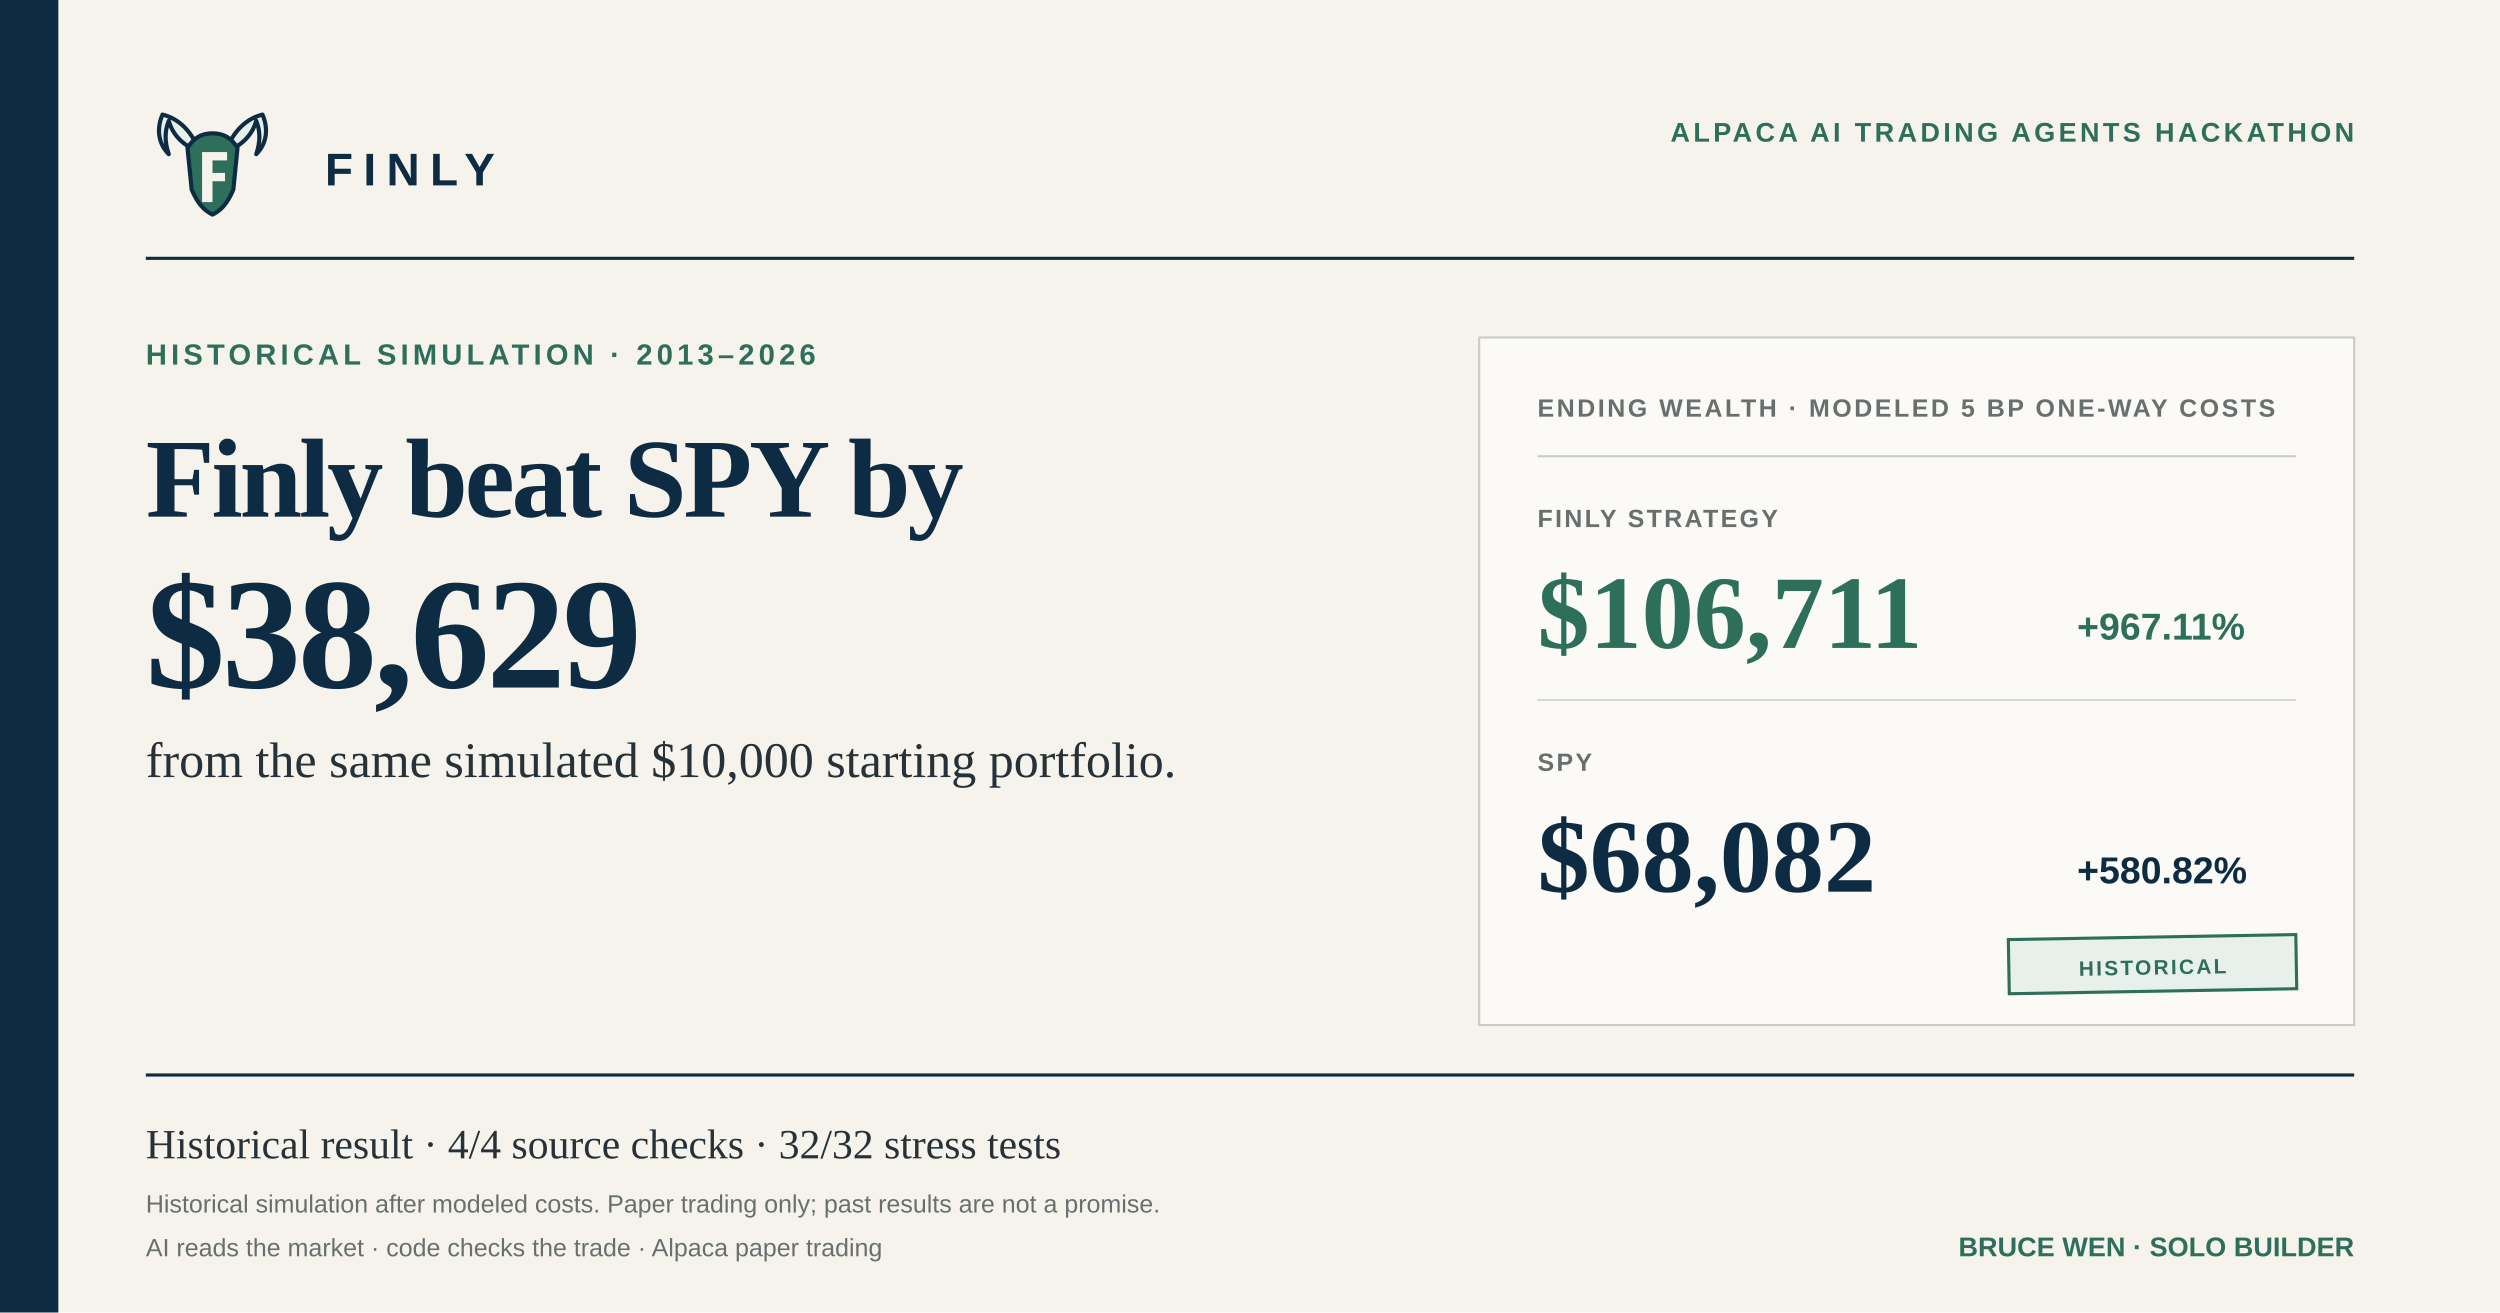
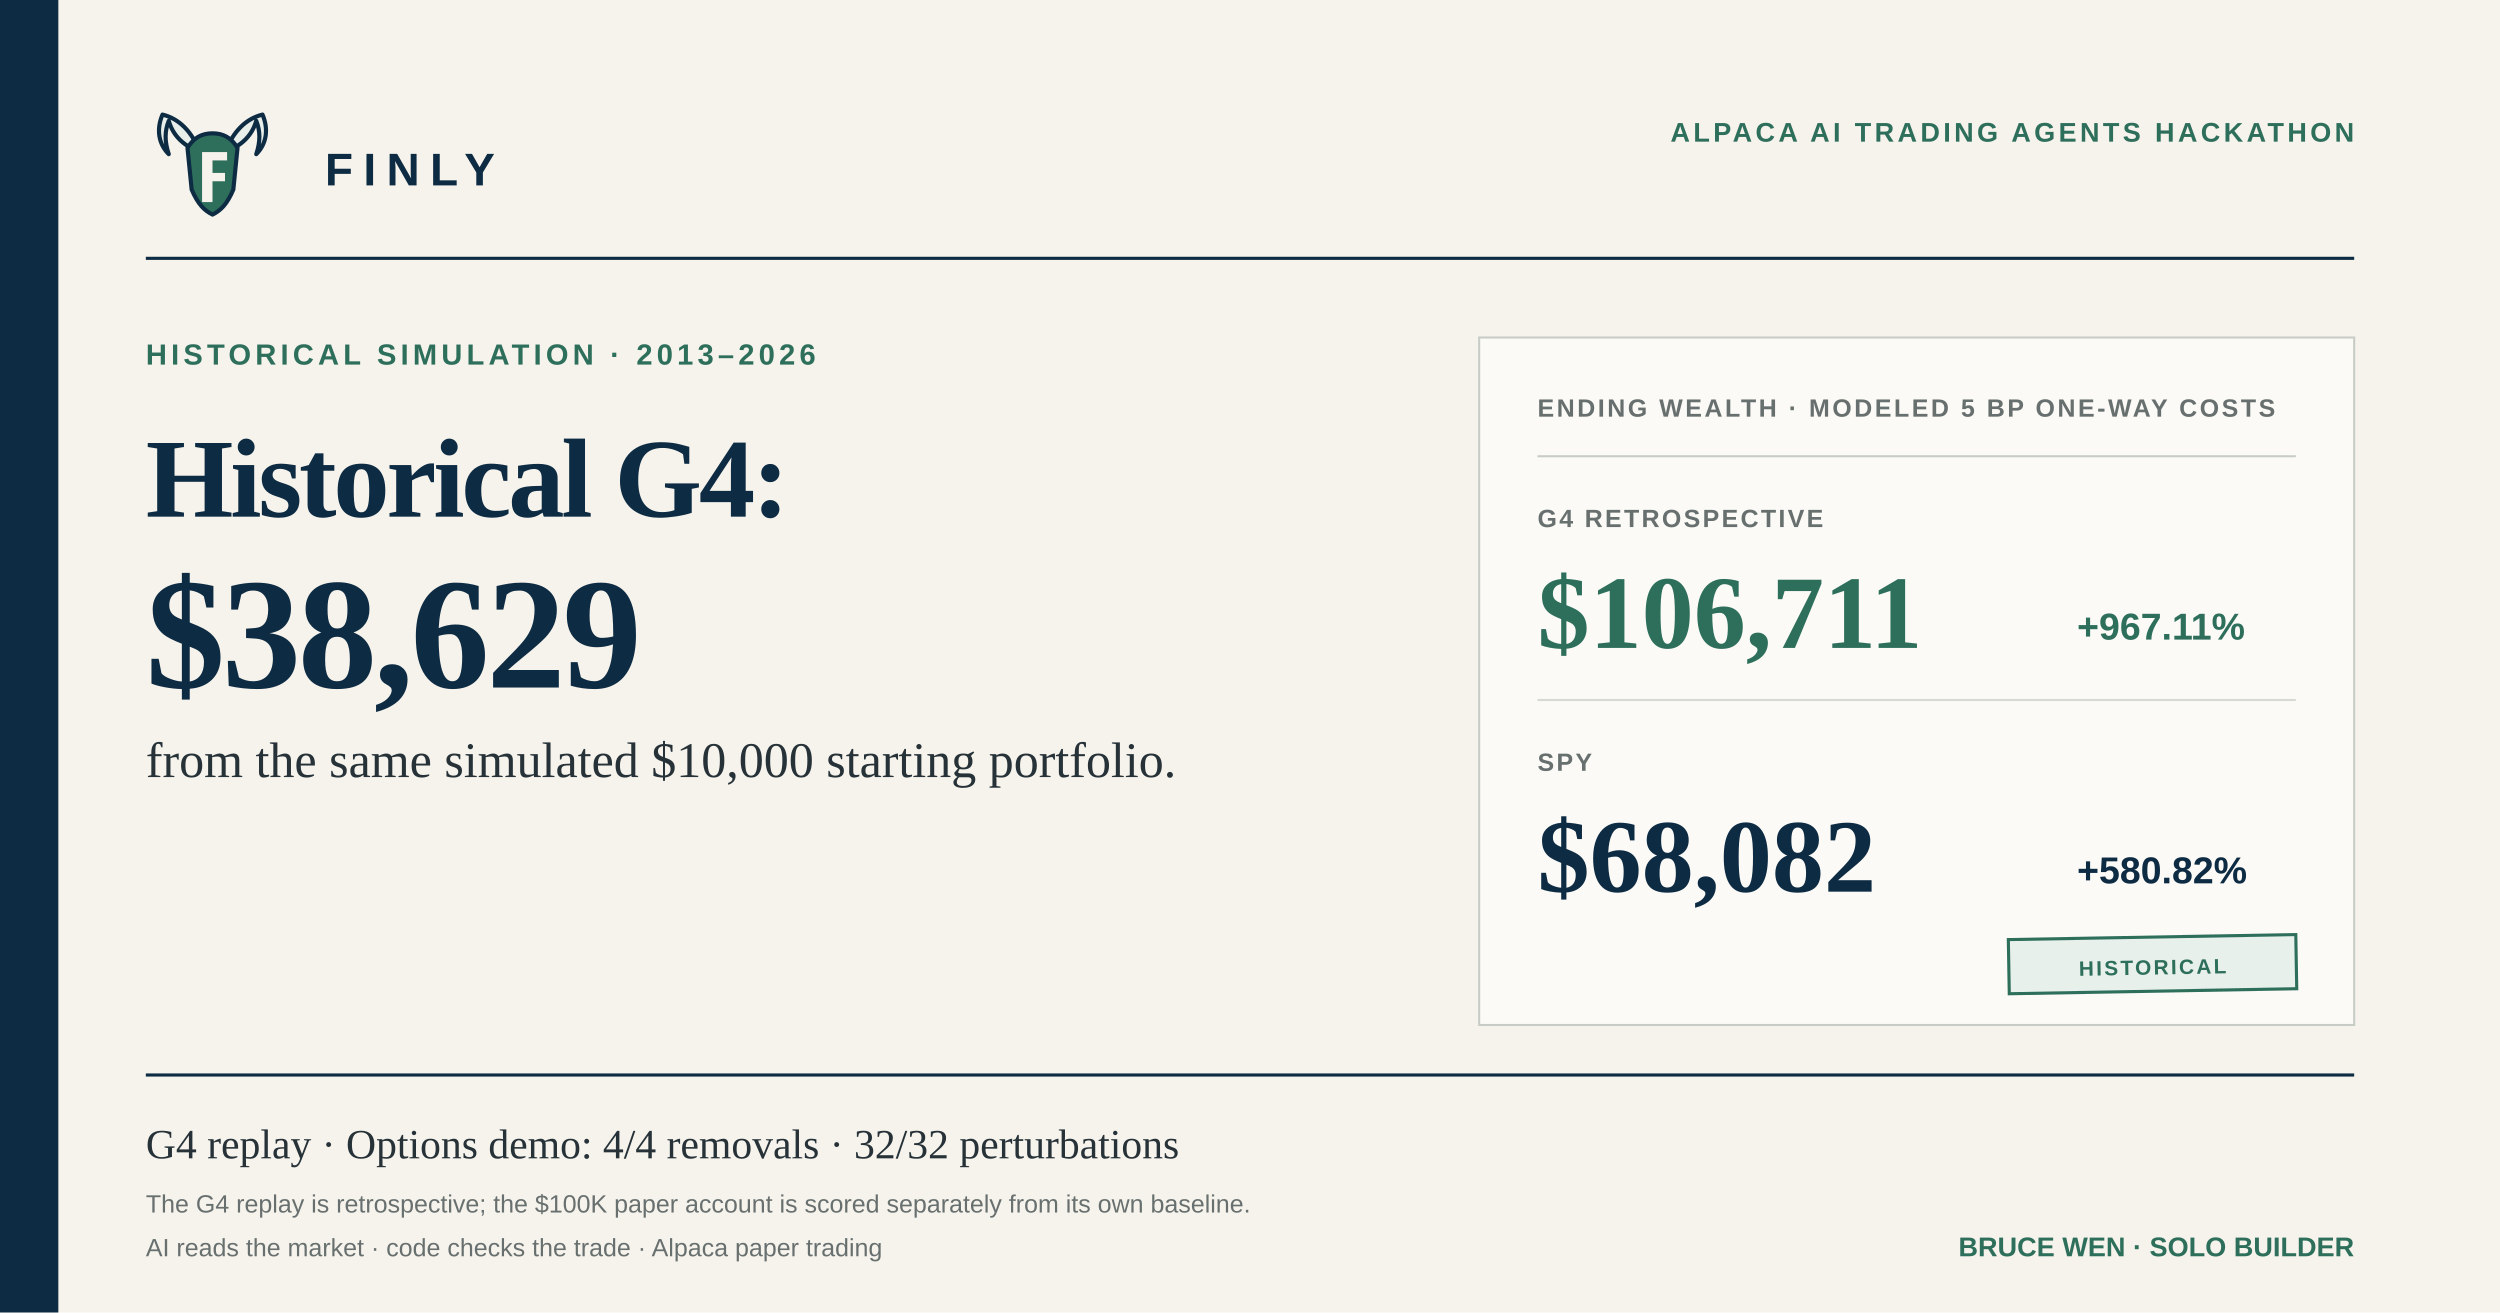
<svg xmlns="http://www.w3.org/2000/svg" width="1200" height="630" viewBox="0 0 1200 630" role="img" aria-labelledby="title desc">
  <rect width="1200" height="630" fill="#f6f3ec" />
  <rect x="0" y="0" width="28" height="630" fill="#0d2b43" />
  <g transform="translate(70 46)">
    <path d="M8 9c8 2 14 8 18 18-8-3-13-8-15-15-2 5-2 10 0 16-5-5-6-12-3-19Z" fill="#e8efea" stroke="#0d2b43" stroke-width="2" stroke-linejoin="round" />
    <path d="M56 9c-8 2-14 8-18 18 8-3 13-8 15-15 2 5 2 10 0 16 5-5 6-12 3-19Z" fill="#e8efea" stroke="#0d2b43" stroke-width="2" stroke-linejoin="round" />
    <path d="M20 25c3-5 7-7 12-7s9 2 12 7l-2 20c-3 7-6 10-10 12-4-2-7-5-10-12l-2-20Z" fill="#2e6f5c" stroke="#0d2b43" stroke-width="2" stroke-linejoin="round" />
    <path d="M27 27h12v4h-7v6h6v4h-6v10h-5V27Z" fill="#f6f3ec" />
    <text x="86" y="43" fill="#0d2b43" font-family="Arial, Helvetica, sans-serif" font-size="22" font-weight="700" letter-spacing="5">FINLY</text>
  </g>
  <text x="1130" y="68" fill="#2e6f5c" font-family="Arial, Helvetica, sans-serif" font-size="13" font-weight="700" letter-spacing="1.6" text-anchor="end">ALPACA AI TRADING AGENTS HACKATHON</text>
  <line x1="70" y1="124" x2="1130" y2="124" stroke="#0d2b43" stroke-width="1.5" />
  <text x="70" y="175" fill="#2e6f5c" font-family="Arial, Helvetica, sans-serif" font-size="14" font-weight="700" letter-spacing="2">HISTORICAL SIMULATION · 2013–2026</text>
  <g fill="#0d2b43" font-family="Georgia, Times New Roman, serif" font-weight="700" letter-spacing="-1.5">
-     <text x="70" y="248" font-size="54">Finly beat SPY by</text>
+     <text x="70" y="248" font-size="54">Historical G4:</text>
    <text x="70" y="330" font-size="76">$38,629</text>
  </g>
  <text x="70" y="373" fill="#263238" font-family="Georgia, Times New Roman, serif" font-size="24">from the same simulated $10,000 starting portfolio.</text>
  <g transform="translate(710 162)" font-family="Arial, Helvetica, sans-serif">
    <rect width="420" height="330" fill="#fbfaf6" stroke="#c8ccc7" stroke-width="1" />
    <text x="28" y="38" fill="#68706f" font-size="12" font-weight="700" letter-spacing="1.2">ENDING WEALTH · MODELED 5 BP ONE-WAY COSTS</text>
    <line x1="28" y1="57" x2="392" y2="57" stroke="#c8ccc7" stroke-width="1" />
-     <text x="28" y="91" fill="#68706f" font-size="12" font-weight="700" letter-spacing="1.1">FINLY STRATEGY</text>
+     <text x="28" y="91" fill="#68706f" font-size="12" font-weight="700" letter-spacing="1.1">G4 RETROSPECTIVE</text>
    <text x="28" y="149" fill="#2e6f5c" font-family="Georgia, Times New Roman, serif" font-size="50" font-weight="700">$106,711</text>
    <text x="287" y="145" fill="#2e6f5c" font-size="18" font-weight="700">+967.11%</text>
    <line x1="28" y1="174" x2="392" y2="174" stroke="#d7d9d5" stroke-width="1" />
    <text x="28" y="208" fill="#68706f" font-size="12" font-weight="700" letter-spacing="1.1">SPY</text>
    <text x="28" y="266" fill="#0d2b43" font-family="Georgia, Times New Roman, serif" font-size="50" font-weight="700">$68,082</text>
    <text x="287" y="262" fill="#0d2b43" font-size="18" font-weight="700">+580.82%</text>
    <g transform="translate(254 289) rotate(-1)">
      <rect width="138" height="26" fill="#e7f0eb" stroke="#2e6f5c" stroke-width="1.5" />
      <text x="69" y="18" fill="#2e6f5c" font-size="10" font-weight="700" letter-spacing="1.1" text-anchor="middle">HISTORICAL</text>
    </g>
  </g>
  <line x1="70" y1="516" x2="1130" y2="516" stroke="#0d2b43" stroke-width="1.5" />
-   <text x="70" y="556" fill="#263238" font-family="Georgia, Times New Roman, serif" font-size="20">Historical result · 4/4 source checks · 32/32 stress tests</text>
-   <text x="70" y="582" fill="#68706f" font-family="Arial, Helvetica, sans-serif" font-size="12">Historical simulation after modeled costs. Paper trading only; past results are not a promise.</text>
+   <text x="70" y="556" fill="#263238" font-family="Georgia, Times New Roman, serif" font-size="20">G4 replay · Options demo: 4/4 removals · 32/32 perturbations</text>
+   <text x="70" y="582" fill="#68706f" font-family="Arial, Helvetica, sans-serif" font-size="12">The G4 replay is retrospective; the $100K paper account is scored separately from its own baseline.</text>
  <text x="70" y="603" fill="#68706f" font-family="Arial, Helvetica, sans-serif" font-size="12">AI reads the market · code checks the trade · Alpaca paper trading</text>
  <text x="1130" y="603" fill="#2e6f5c" font-family="Arial, Helvetica, sans-serif" font-size="13" font-weight="700" text-anchor="end">BRUCE WEN · SOLO BUILDER</text>
</svg>
